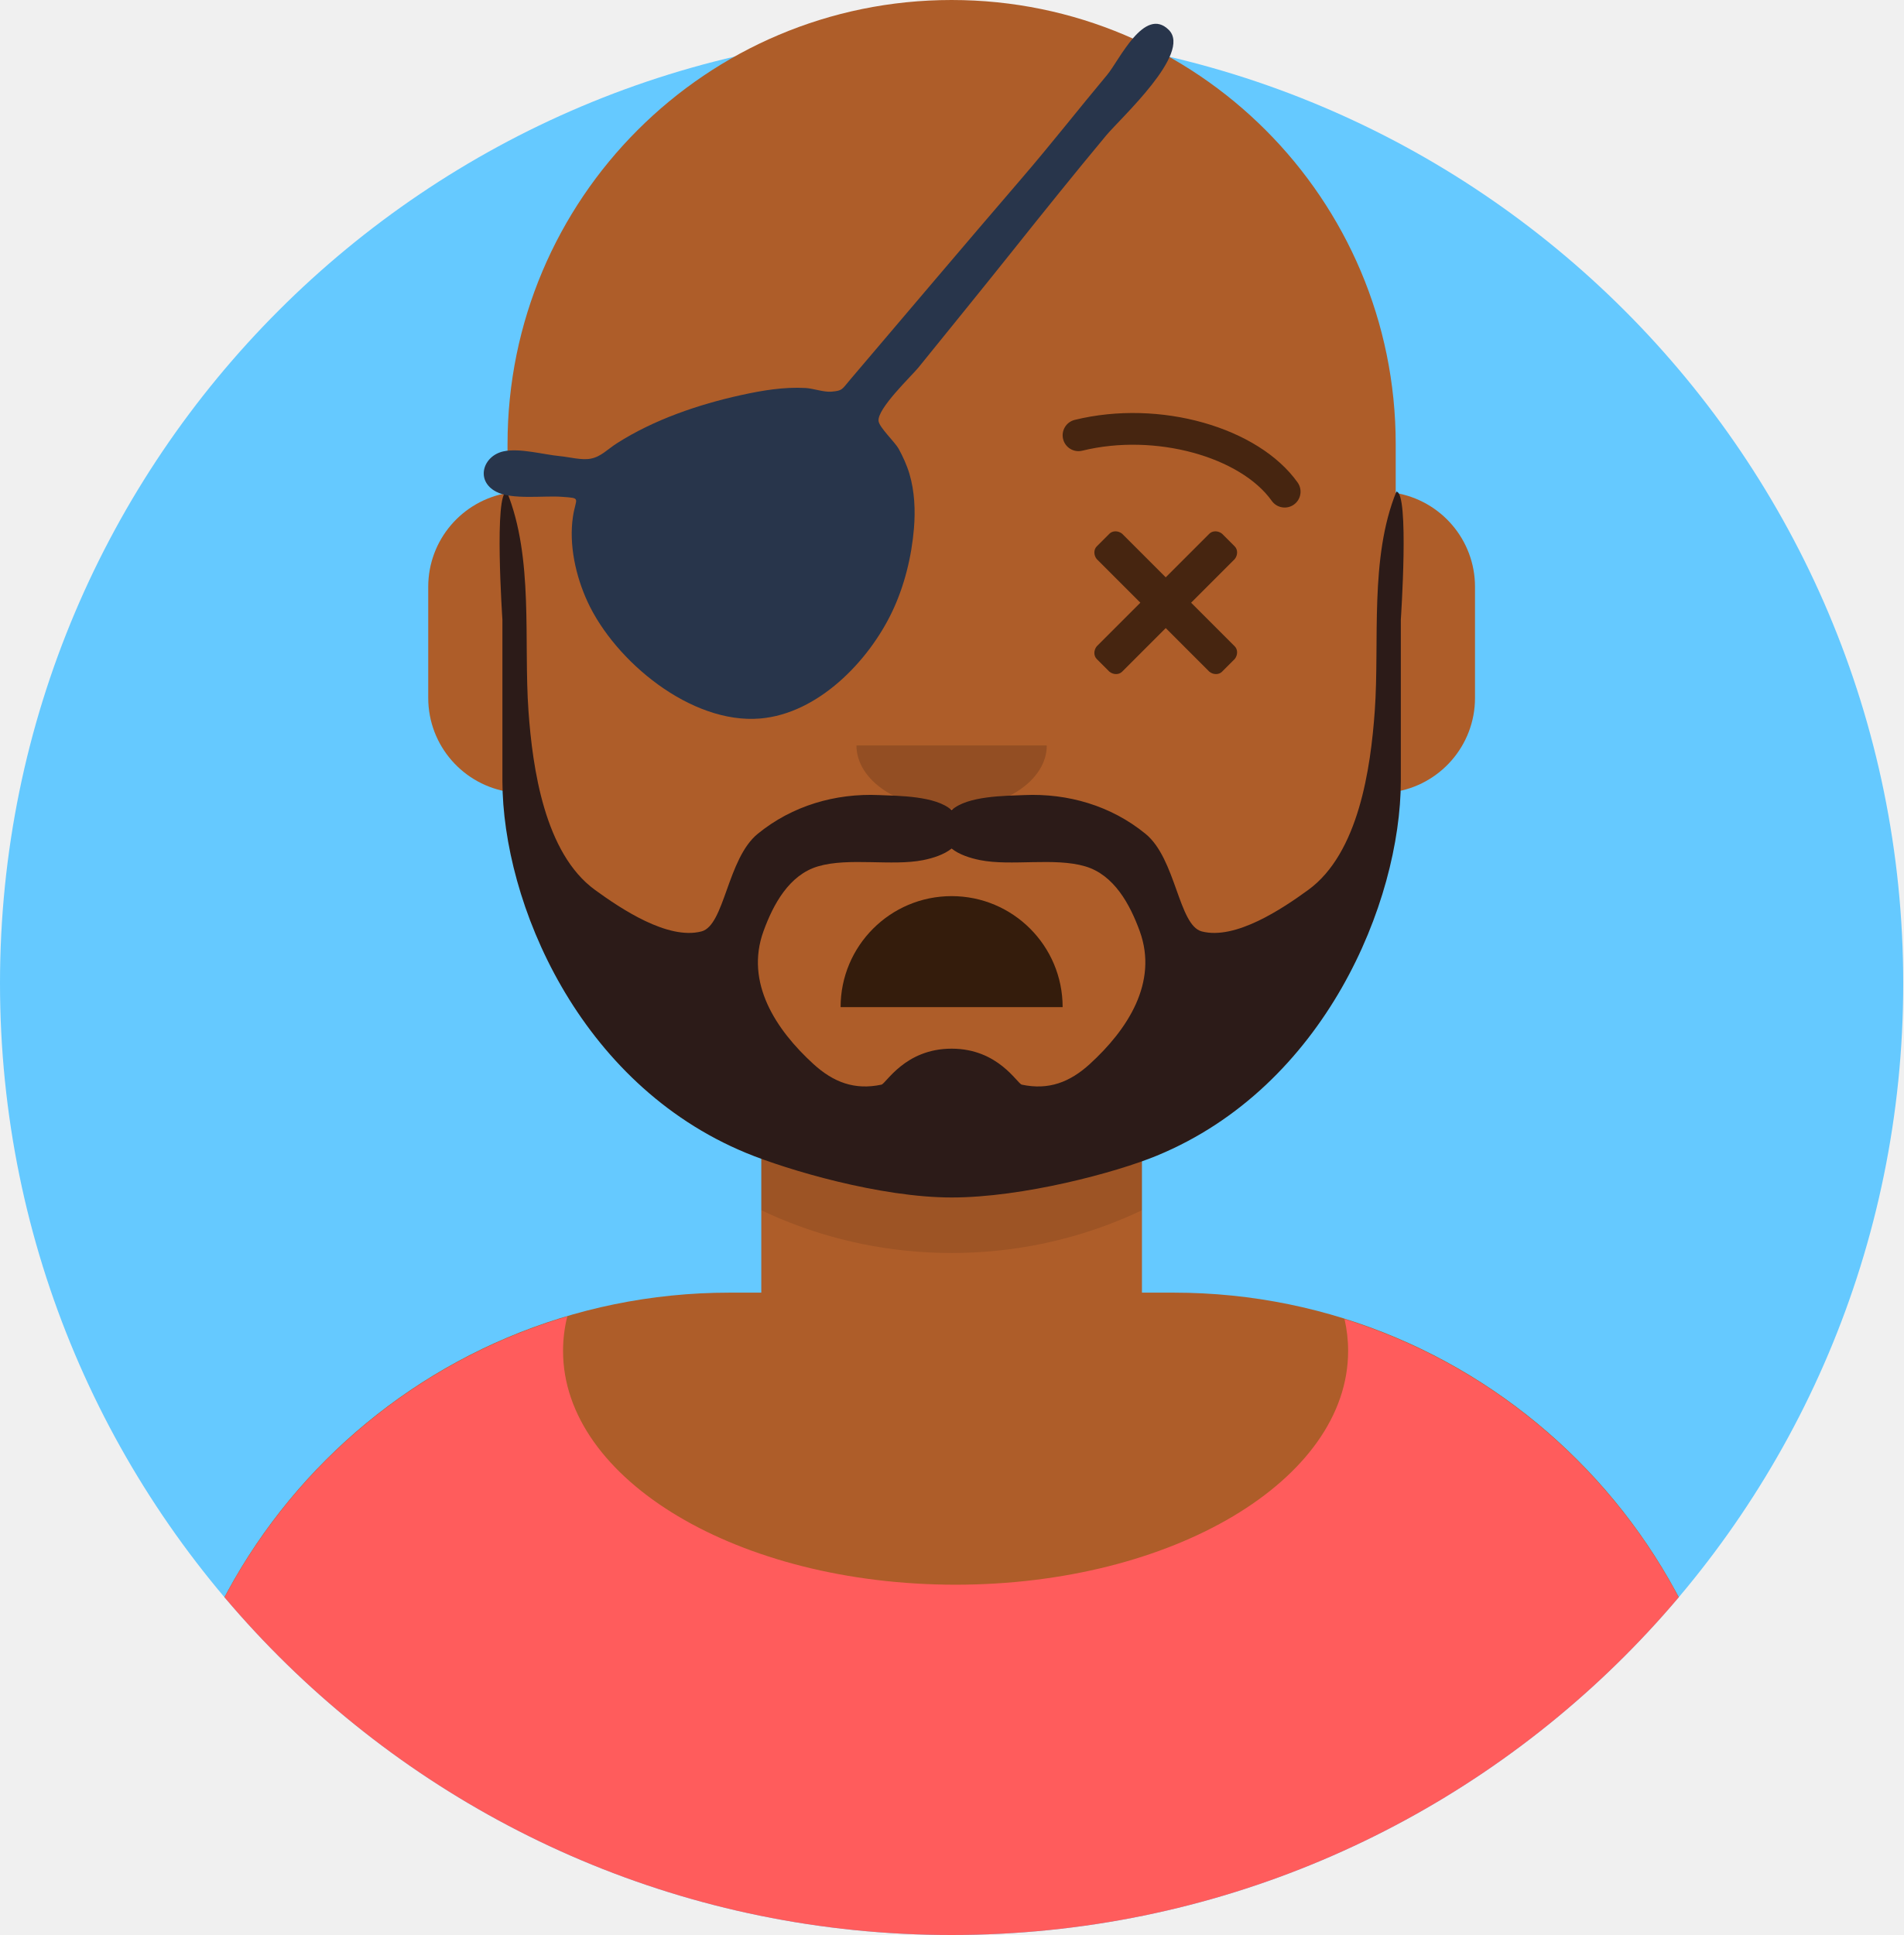
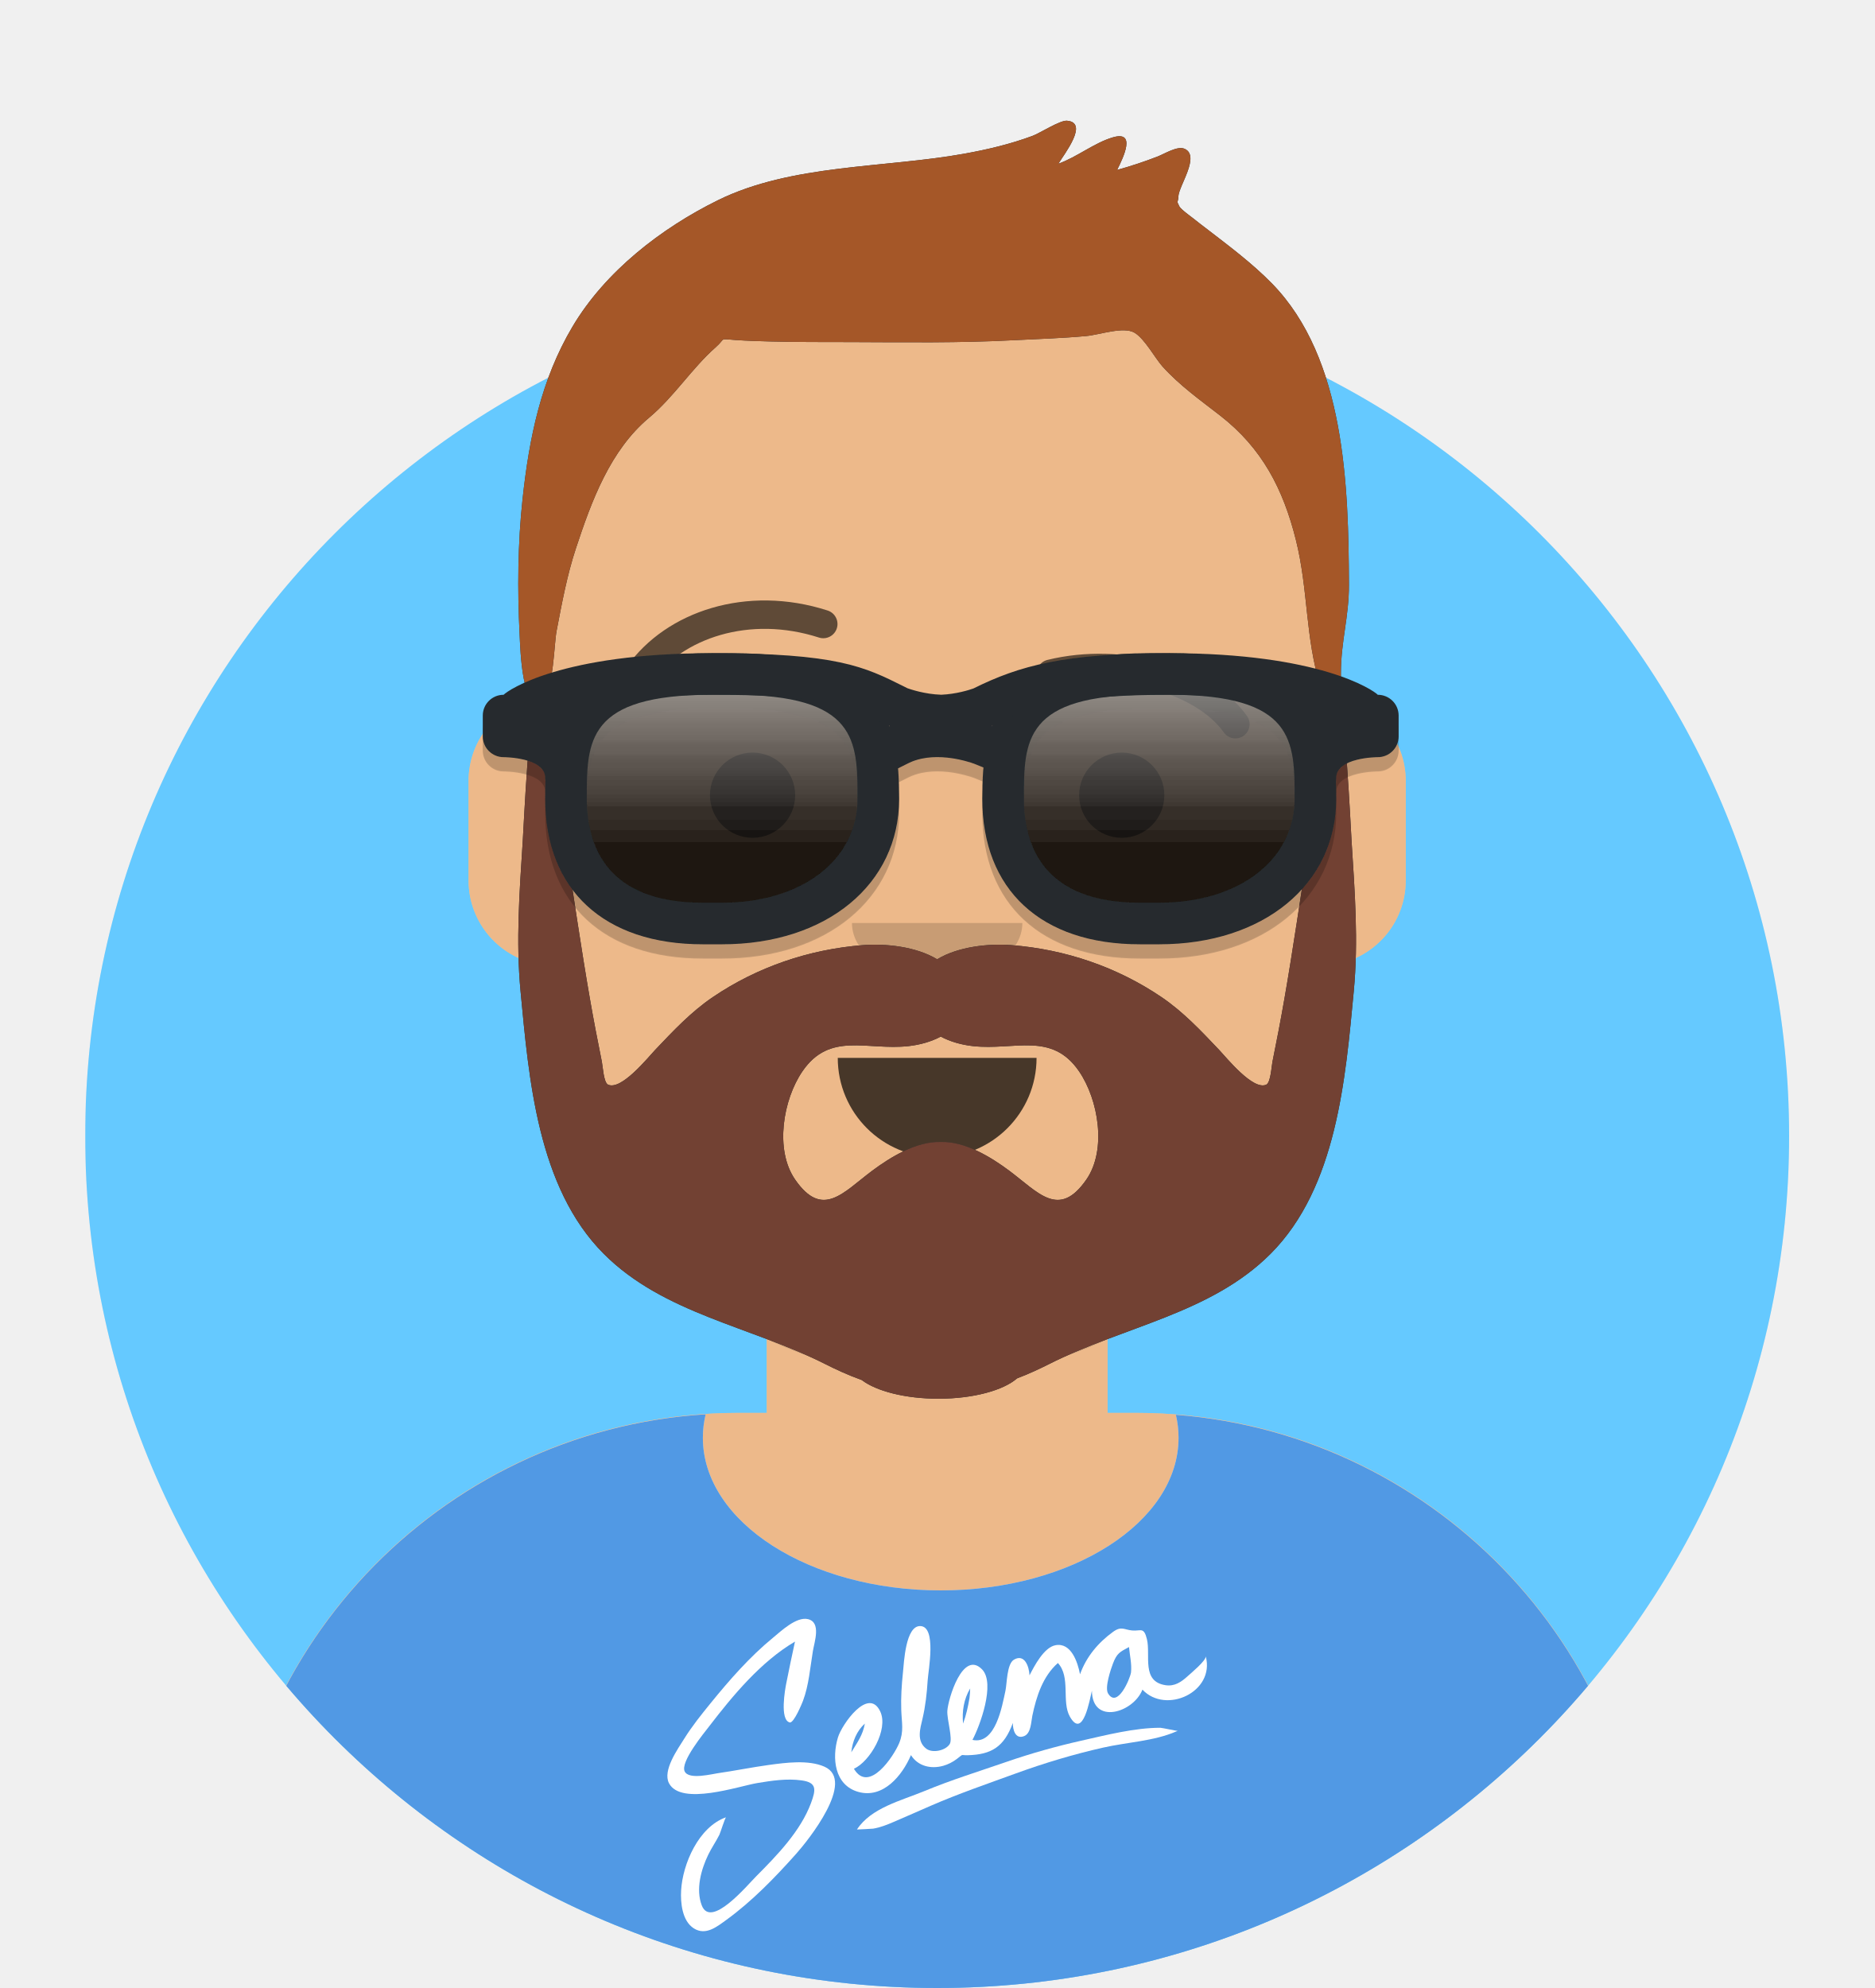
- <svg xmlns="http://www.w3.org/2000/svg" width="240" height="244" viewBox="0 0 240 244" fill="none">
-   <mask id="mask0" style="mask-type:alpha" maskUnits="userSpaceOnUse" x="0" y="0" width="240" height="244">
-     <rect width="240" height="244" fill="#C4C4C4" />
-   </mask>
-   <g mask="url(#mask0)">
-     <mask id="mask1" style="mask-type:alpha" maskUnits="userSpaceOnUse" x="0" y="4" width="240" height="240">
-       <path d="M120 244C186.274 244 240 190.274 240 124C240 57.726 186.274 4 120 4C53.726 4 0 57.726 0 124C0 190.274 53.726 244 120 244Z" fill="white" />
-     </mask>
-     <g mask="url(#mask1)">
-       <path d="M120 244C186.274 244 240 190.274 240 124C240 57.726 186.274 4 120 4C53.726 4 0 57.726 0 124C0 190.274 53.726 244 120 244Z" fill="#E6E6E6" />
-       <path d="M240 4H0V244H240V4Z" fill="#65C9FF" />
-     </g>
-     <mask id="mask2" style="mask-type:alpha" maskUnits="userSpaceOnUse" x="-12" y="-36" width="264" height="280">
-       <path d="M0 124C0 190.274 53.726 244 120 244C186.274 244 240 190.274 240 124H252V-36H-12V124H0Z" fill="white" />
-     </mask>
-     <g mask="url(#mask2)">
-       <mask id="mask3" style="mask-type:alpha" maskUnits="userSpaceOnUse" x="20" y="0" width="200" height="244">
-         <path d="M144 144.611V163H148C187.765 163 220 195.235 220 235V244H20V235C20 195.235 52.236 163 92 163H96V144.611C78.763 136.422 66.372 119.687 64.305 99.881C58.48 99.058 54 94.052 54 88V74C54 68.054 58.325 63.118 64 62.166V56C64 25.072 89.072 0 120 0C150.928 0 176 25.072 176 56V62.166C181.675 63.118 186 68.054 186 74V88C186 94.052 181.52 99.058 175.695 99.881C173.628 119.687 161.237 136.422 144 144.611Z" fill="white" />
-       </mask>
-       <g mask="url(#mask3)">
-         <path d="M144 144.611V163H148C187.765 163 220 195.235 220 235V244H20V235C20 195.235 52.236 163 92 163H96V144.611C78.763 136.422 66.372 119.687 64.305 99.881C58.48 99.058 54 94.052 54 88V74C54 68.054 58.325 63.118 64 62.166V56C64 25.072 89.072 0 120 0C150.928 0 176 25.072 176 56V62.166C181.675 63.118 186 68.054 186 74V88C186 94.052 181.52 99.058 175.695 99.881C173.628 119.687 161.237 136.422 144 144.611Z" fill="#D0C6AC" />
-         <path d="M284 0H20V280H284V0Z" fill="#AE5D29" />
-         <path fill-rule="evenodd" clip-rule="evenodd" d="M176 79V102C176 132.928 150.928 158 120 158C89.072 158 64 132.928 64 102V79V94C64 124.928 89.072 150 120 150C150.928 150 176 124.928 176 94V79Z" fill="black" fill-opacity="0.1" />
-       </g>
-       <mask id="mask4" style="mask-type:alpha" maskUnits="userSpaceOnUse" x="20" y="166" width="200" height="78">
-         <path fill-rule="evenodd" clip-rule="evenodd" d="M169.544 166.33C198.784 175.488 220 202.792 220 235.052V244H20V235.052C20 202.397 41.739 174.82 71.534 166.002C71.182 167.42 71 168.871 71 170.348C71 186.629 93.162 199.828 120.5 199.828C147.838 199.828 170 186.629 170 170.348C170 168.985 169.845 167.644 169.544 166.33Z" fill="white" />
-       </mask>
-       <g mask="url(#mask4)">
-         <path fill-rule="evenodd" clip-rule="evenodd" d="M169.544 166.33C198.784 175.488 220 202.792 220 235.052V244H20V235.052C20 202.397 41.739 174.82 71.534 166.002C71.182 167.42 71 168.871 71 170.348C71 186.629 93.162 199.828 120.5 199.828C147.838 199.828 170 186.629 170 170.348C170 168.985 169.845 167.644 169.544 166.33Z" fill="#E6E6E6" />
-         <path d="M252 134H-12V244H252V134Z" fill="#FF5C5C" />
-       </g>
-       <path fill-rule="evenodd" clip-rule="evenodd" d="M106 127C106 119.268 112.268 113 120 113C127.732 113 134 119.268 134 127" fill="black" fill-opacity="0.7" />
-       <path fill-rule="evenodd" clip-rule="evenodd" d="M108 94C108 98.418 113.373 102 120 102C126.627 102 132 98.418 132 94" fill="black" fill-opacity="0.16" />
-       <path d="M93 79.2L98.5 84.7C99 85.1 99.7 85.1 100.1 84.7L101.7 83.1C102.1 82.6 102.1 81.9 101.7 81.5L96.2 76L101.7 70.5C102.1 70 102.1 69.3 101.7 68.9L100.1 67.3C99.6 66.9 98.9 66.9 98.5 67.3L93 72.8L87.5 67.3C87 66.9 86.3 66.9 85.9 67.3L84.3 68.9C83.9 69.3 83.9 70 84.3 70.5L89.8 76L84.3 81.5C83.9 82 83.9 82.7 84.3 83.1L85.9 84.7C86.4 85.1 87.1 85.1 87.5 84.7L93 79.2Z" fill="black" fill-opacity="0.6" />
-       <path d="M147 79.2L152.5 84.7C153 85.1 153.7 85.1 154.1 84.7L155.7 83.1C156.1 82.6 156.1 81.9 155.7 81.5L150.2 76L155.7 70.5C156.1 70 156.1 69.3 155.7 68.9L154.1 67.3C153.6 66.9 152.9 66.9 152.5 67.3L147 72.8L141.5 67.3C141 66.9 140.3 66.9 139.9 67.3L138.3 68.9C137.9 69.3 137.9 70 138.3 70.5L143.8 76L138.3 81.5C137.9 82 137.9 82.7 138.3 83.1L139.9 84.7C140.4 85.1 141.1 85.1 141.5 84.7L147 79.2Z" fill="black" fill-opacity="0.6" />
-       <path d="M79.63 63.159C83.545 57.65 94.278 54.561 103.523 56.831C104.596 57.095 105.679 56.439 105.942 55.366C106.206 54.293 105.55 53.21 104.477 52.947C93.74 50.31 81.312 53.887 76.37 60.841C75.73 61.742 75.941 62.99 76.841 63.63C77.742 64.27 78.99 64.059 79.63 63.159Z" fill="black" fill-opacity="0.6" />
-       <path d="M160.37 63.159C156.455 57.65 145.722 54.561 136.477 56.831C135.405 57.095 134.321 56.439 134.058 55.366C133.795 54.293 134.451 53.21 135.523 52.947C146.26 50.31 158.688 53.887 163.631 60.841C164.27 61.742 164.059 62.99 163.159 63.63C162.258 64.27 161.01 64.059 160.37 63.159Z" fill="black" fill-opacity="0.6" />
-       <mask id="mask5" style="mask-type:alpha" maskUnits="userSpaceOnUse" x="-12" y="-36" width="264" height="280">
-         <path d="M252 -36H-12V244H252V-36Z" fill="white" />
-       </mask>
-       <g mask="url(#mask5)">
-         <mask id="mask6" style="mask-type:alpha" maskUnits="userSpaceOnUse" x="63" y="62" width="114" height="89">
-           <path fill-rule="evenodd" clip-rule="evenodd" d="M137.428 134.169C134.915 136.463 132.237 137.494 128.853 136.773C128.271 136.649 125.896 132.235 120 132.235C114.103 132.235 111.729 136.649 111.147 136.773C107.762 137.494 105.085 136.463 102.571 134.169C97.846 129.856 93.917 123.908 96.278 117.419C97.508 114.037 99.51 110.324 103.151 109.246C107.038 108.096 112.497 109.244 116.415 108.458C117.684 108.204 119.071 107.751 120 107C120.929 107.751 122.316 108.204 123.585 108.458C127.503 109.244 132.961 108.096 136.849 109.246C140.49 110.324 142.491 114.037 143.722 117.419C146.083 123.908 142.154 129.856 137.428 134.169ZM176.081 62C172.671 70.4 173.988 80.858 173.357 89.676C172.844 96.843 171.337 107.586 164.973 112.215C161.718 114.582 155.794 118.56 151.542 117.45C148.615 116.686 148.302 108.29 144.455 105.147C140.092 101.582 134.643 100.016 129.149 100.258C126.779 100.362 121.984 100.337 120 102.16C118.016 100.337 113.222 100.362 110.851 100.258C105.357 100.016 99.908 101.582 95.545 105.147C91.698 108.29 91.386 116.686 88.458 117.45C84.206 118.56 78.282 114.582 75.027 112.215C68.662 107.586 67.156 96.843 66.643 89.676C66.012 80.858 67.329 70.4 63.919 62C62.26 62 63.354 78.129 63.354 78.129V98.485C63.386 113.773 72.935 136.655 94.108 145.393C99.286 147.53 111.015 151 120 151C128.985 151 140.714 147.86 145.892 145.723C167.065 136.986 176.614 113.773 176.646 98.485V78.129C176.646 78.129 177.74 62 176.081 62Z" fill="white" />
+ <svg xmlns="http://www.w3.org/2000/svg" xmlns:xlink="http://www.w3.org/1999/xlink" width="264px" height="280px" viewBox="0 0 264 280" version="1.1">
+   <defs>
+     <circle id="react-path-1" cx="120" cy="120" r="120" />
+     <path d="M12,160 C12,226.274 65.726,280 132,280 C198.274,280 252,226.274 252,160 L264,160 L264,-1.42108547e-14 L-3.19744231e-14,-1.42108547e-14 L-3.19744231e-14,160 L12,160 Z" id="react-path-2" />
+     <path d="M124,144.611 L124,163 L128,163 L128,163 C167.765,163 200,195.235 200,235 L200,244 L0,244 L0,235 C-4.86974701e-15,195.235 32.235,163 72,163 L72,163 L76,163 L76,144.611 C58.763,136.422 46.372,119.687 44.305,99.881 C38.48,99.058 34,94.052 34,88 L34,74 C34,68.054 38.325,63.118 44,62.166 L44,56 L44,56 C44,25.072 69.072,5.68137151e-15 100,0 L100,0 L100,0 C130.928,-5.68137151e-15 156,25.072 156,56 L156,62.166 C161.675,63.118 166,68.054 166,74 L166,88 C166,94.052 161.52,99.058 155.695,99.881 C153.628,119.687 141.237,136.422 124,144.611 Z" id="react-path-3" />
+   </defs>
+   <g id="Avataaar" stroke="none" stroke-width="1" fill="none" fill-rule="evenodd">
+     <g transform="translate(-825, -1100)" id="Avataaar/Circle">
+       <g transform="translate(825, 1100)">
+         <g id="Circle" stroke-width="1" fill-rule="evenodd" transform="translate(12, 40)">
+           <mask id="react-mask-4" fill="white">
+             <use xlink:href="#react-path-1" />
+           </mask>
+           <use id="Circle-Background" fill="#E6E6E6" xlink:href="#react-path-1" />
+           <g id="Color/Palette/Blue-01" mask="url(#react-mask-4)" fill="#65C9FF">
+             <rect id="🖍Color" x="0" y="0" width="240" height="240" />
+           </g>
+         </g>
+         <mask id="react-mask-5" fill="white">
+           <use xlink:href="#react-path-2" />
        </mask>
-         <g mask="url(#mask6)">
-           <path fill-rule="evenodd" clip-rule="evenodd" d="M137.428 134.169C134.915 136.463 132.237 137.494 128.853 136.773C128.271 136.649 125.896 132.235 120 132.235C114.103 132.235 111.729 136.649 111.147 136.773C107.762 137.494 105.085 136.463 102.571 134.169C97.846 129.856 93.917 123.908 96.278 117.419C97.508 114.037 99.51 110.324 103.151 109.246C107.038 108.096 112.497 109.244 116.415 108.458C117.684 108.204 119.071 107.751 120 107C120.929 107.751 122.316 108.204 123.585 108.458C127.503 109.244 132.961 108.096 136.849 109.246C140.49 110.324 142.491 114.037 143.722 117.419C146.083 123.908 142.154 129.856 137.428 134.169ZM176.081 62C172.671 70.4 173.988 80.858 173.357 89.676C172.844 96.843 171.337 107.586 164.973 112.215C161.718 114.582 155.794 118.56 151.542 117.45C148.615 116.686 148.302 108.29 144.455 105.147C140.092 101.582 134.643 100.016 129.149 100.258C126.779 100.362 121.984 100.337 120 102.16C118.016 100.337 113.222 100.362 110.851 100.258C105.357 100.016 99.908 101.582 95.545 105.147C91.698 108.29 91.386 116.686 88.458 117.45C84.206 118.56 78.282 114.582 75.027 112.215C68.662 107.586 67.156 96.843 66.643 89.676C66.012 80.858 67.329 70.4 63.919 62C62.26 62 63.354 78.129 63.354 78.129V98.485C63.386 113.773 72.935 136.655 94.108 145.393C99.286 147.53 111.015 151 120 151C128.985 151 140.714 147.86 145.892 145.723C167.065 136.986 176.614 113.773 176.646 98.485V78.129C176.646 78.129 177.74 62 176.081 62Z" fill="#331B0C" />
-           <path d="M268 36H4V280H268V36Z" fill="#2C1B18" />
+         <g id="Mask" />
+         <g id="Avataaar" stroke-width="1" fill-rule="evenodd" mask="url(#react-mask-5)">
+           <g id="Body" transform="translate(32, 36)">
+             <mask id="react-mask-6" fill="white">
+               <use xlink:href="#react-path-3" />
+             </mask>
+             <use fill="#D0C6AC" xlink:href="#react-path-3" />
+             <g id="Skin/👶🏽-03-Brown" mask="url(#react-mask-6)" fill="#EDB98A">
+               <g transform="translate(0, 0)" id="Color">
+                 <rect x="0" y="0" width="264" height="280" />
+               </g>
+             </g>
+             <path d="M156,79 L156,102 C156,132.928 130.928,158 100,158 C69.072,158 44,132.928 44,102 L44,79 L44,94 C44,124.928 69.072,150 100,150 C130.928,150 156,124.928 156,94 L156,79 Z" id="Neck-Shadow" fill-opacity="0.1" fill="#000000" mask="url(#react-mask-6)" />
+           </g>
+           <g id="Clothing/Graphic-Shirt" transform="translate(0, 170)">
+             <defs>
+               <path d="M165.624,29.268 C202.76,32.137 232,63.18 232,101.052 L232,110 L32,110 L32,101.052 C32,62.835 61.775,31.572 99.393,29.197 C99.134,30.274 99,31.377 99,32.5 C99,44.374 113.998,54 132.5,54 C151.002,54 166,44.374 166,32.5 C166,31.402 165.872,30.322 165.624,29.268 Z" id="react-path-919" />
+             </defs>
+             <mask id="react-mask-920" fill="white">
+               <use xlink:href="#react-path-919" />
+             </mask>
+             <use id="Clothes" fill="#E6E6E6" fill-rule="evenodd" xlink:href="#react-path-919" />
+             <g id="Color/Palette/Gray-01" mask="url(#react-mask-920)" fill-rule="evenodd" fill="#5199E4">
+               <rect id="🖍Color" x="0" y="0" width="264" height="110" />
+             </g>
+             <g id="Clothing/Graphic/Selena" mask="url(#react-mask-920)" stroke-width="1" fill-rule="evenodd">
+               <g transform="translate(77, 58)" id="Selena">
+                 <g transform="translate(17, 0)">
+                   <path d="M65.303,7.568 C65.147,8.499 63.381,12.657 62.074,10.518 C61.565,9.686 62.476,7.057 62.759,6.309 C63.317,4.837 63.733,4.671 65.022,3.978 C65.131,5.167 65.433,6.377 65.303,7.568 M62.319,10.887 C62.349,10.899 62.477,11.019 62.319,10.887 M62.311,10.88 C62.305,10.876 62.311,10.88 62.311,10.88 M55.03,6.205 C55.04,6.213 55.083,6.247 55.03,6.205 M42.555,11.161 C42.348,12.38 42.08,13.6 41.651,14.761 C41.482,13.029 41.754,11.305 42.651,9.81 C42.641,10.262 42.609,10.712 42.555,11.161 M42.545,8.659 C42.541,8.643 42.386,8.419 42.545,8.659 M25.908,18.803 C26.061,17.27 26.676,15.786 27.814,14.759 C27.537,16.384 26.742,17.429 25.908,18.803 M75.837,5.297 C75.837,5.934 73.779,7.632 73.264,8.1 C72.385,8.899 71.449,9.54 70.187,9.354 C66.725,8.844 68.097,5.148 67.546,2.873 C67.112,1.085 66.667,1.759 65.464,1.646 C64.346,1.542 63.946,0.99 62.782,1.833 C60.686,3.352 59.016,5.329 58.123,7.814 C57.799,6.118 56.878,3.31 54.671,3.72 C53.039,4.023 51.687,6.646 51.008,7.963 C50.956,6.765 50.34,4.887 48.833,5.745 C47.797,6.334 47.842,9.126 47.615,10.155 C47.15,12.266 46.236,17.772 42.971,17.056 C44,15.138 46.251,9.086 44.321,7.119 C41.609,4.357 39.546,11.275 39.435,12.958 C39.356,14.164 40.241,16.903 39.764,17.651 C39.179,18.569 37.336,18.964 36.461,18.292 C35.056,17.214 35.61,15.462 35.931,14.093 C36.353,12.299 36.551,10.496 36.665,8.656 C36.75,7.276 37.951,1.108 35.637,1.024 C33.542,0.949 33.328,6.162 33.179,7.587 C32.994,9.338 32.883,11.112 32.944,12.875 C33.006,14.657 33.338,15.845 32.647,17.518 C31.907,19.311 28.383,24.689 26.274,21.118 C28.514,20.135 31.185,15.6 29.983,13.051 C28.317,9.517 24.568,14.902 24.025,16.707 C23.147,19.622 23.533,23.429 26.888,24.378 C30.381,25.367 33.078,22.092 34.309,19.198 C35.311,20.786 37.154,21.184 38.858,20.703 C39.535,20.512 40.186,20.182 40.75,19.756 C41.82,18.946 41.193,19.247 42.329,19.214 C45.626,19.12 47.425,18.061 48.661,14.669 C48.646,15.603 49.004,17.029 50.259,16.518 C51.233,16.121 51.227,14.508 51.407,13.648 C51.977,10.935 52.873,8.107 55.006,6.226 C56.847,8.228 55.486,11.653 56.697,13.786 C58.564,17.074 59.504,11.254 59.796,10.132 C59.853,15.014 65.657,13.216 66.914,9.975 C70.213,13.49 77.148,10.324 75.837,5.297" id="Bom-Bom" fill="#FFFFFF" />
+                   <path d="M69.434,15.349 C65.804,15.349 61.829,16.375 58.307,17.166 C54.76,17.964 51.231,18.952 47.805,20.137 C43.934,21.475 39.993,22.69 36.215,24.258 C32.939,25.618 28.707,26.611 26.703,29.674 C26.699,29.682 28.805,29.586 28.975,29.557 C30.024,29.383 30.927,29.014 31.892,28.601 C33.639,27.855 35.374,27.082 37.116,26.325 C41.02,24.627 45.095,23.23 49.104,21.771 C53.1,20.318 57.199,19.086 61.359,18.146 C64.75,17.379 68.541,17.232 71.662,15.873 C71.544,15.917 71.621,15.887 71.892,15.782 C71.813,15.82 69.671,15.349 69.434,15.349" id="Bidi" fill="#FFFFFF" />
+                   <path d="M22.117,20.825 C19.848,19.827 16.64,20.267 14.282,20.586 C12.139,20.876 8.786,21.521 7.449,21.694 C6.343,21.835 3.043,22.735 2.439,21.497 C1.79,20.166 5.159,16.094 5.895,15.134 C9.21,10.814 13.195,6.014 17.975,3.211 C17.535,5.162 17.15,7.129 16.748,9.087 C16.582,9.895 15.799,14.251 17.234,14.595 C17.823,14.735 19.006,11.812 19.104,11.551 C19.927,9.362 20.116,6.841 20.495,4.549 C20.712,3.238 21.695,0.499 19.801,0.047 C18.172,-0.342 15.965,1.774 14.878,2.666 C11.596,5.358 8.751,8.613 6.091,11.886 C4.78,13.499 3.476,15.12 2.377,16.883 C1.473,18.333 -0.713,21.374 0.232,23.165 C1.93,26.386 10.072,23.563 12.664,23.133 C14.709,22.794 16.816,22.473 18.891,22.757 C21.053,23.052 20.948,24.027 20.23,25.953 C18.752,29.913 15.454,33.314 12.506,36.273 C11.207,37.576 6.125,43.692 4.845,40.364 C3.976,38.103 4.745,35.329 5.746,33.25 C6.214,32.277 6.835,31.389 7.323,30.426 C7.456,30.163 8.125,28.001 8.27,27.953 C4.4,29.304 2.153,34.538 1.938,38.24 C1.836,39.981 2.074,42.564 3.737,43.608 C5.402,44.653 6.964,43.381 8.287,42.423 C11.929,39.784 15.178,36.425 18.152,33.088 C19.778,31.264 26.605,22.801 22.117,20.825" id="Bidi" fill="#FFFFFF" />
+                 </g>
+               </g>
+             </g>
+           </g>
+           <g id="Face" transform="translate(76, 82)" fill="#000000">
+             <g id="Mouth/Default" transform="translate(2, 52)" fill-opacity="0.7">
+               <path d="M40,15 C40,22.732 46.268,29 54,29 L54,29 C61.732,29 68,22.732 68,15" id="Mouth" />
+             </g>
+             <g id="Nose/Default" transform="translate(28, 40)" fill-opacity="0.16">
+               <path d="M16,8 C16,12.418 21.373,16 28,16 L28,16 C34.627,16 40,12.418 40,8" id="Nose" />
+             </g>
+             <g id="Eyes/Default-😀" transform="translate(0, 8)" fill-opacity="0.6">
+               <circle id="Eye" cx="30" cy="22" r="6" />
+               <circle id="Eye" cx="82" cy="22" r="6" />
+             </g>
+             <g id="Eyebrow/Outline/Up-Down" fill-opacity="0.6" fill-rule="nonzero">
+               <path d="M15.591,14.162 C20.087,7.836 29.603,4.654 39.347,7.796 C40.399,8.135 41.526,7.557 41.865,6.506 C42.204,5.455 41.626,4.328 40.575,3.989 C29.167,0.31 17.836,4.099 12.331,11.845 C11.691,12.745 11.902,13.994 12.803,14.634 C13.703,15.274 14.952,15.062 15.591,14.162 Z" id="Eyebrow" />
+               <path d="M73.638,21.158 C77.553,15.649 88.285,12.56 97.53,14.83 C98.603,15.094 99.686,14.438 99.95,13.365 C100.213,12.292 99.557,11.209 98.484,10.946 C87.748,8.309 75.319,11.886 70.377,18.841 C69.737,19.741 69.948,20.99 70.849,21.629 C71.749,22.269 72.998,22.058 73.638,21.158 Z" id="Eyebrow" transform="translate(85.00755, 16.03842) scale(-1, 1) translate(-85.00755, -16.03842) " />
+             </g>
+           </g>
+           <g id="Top" stroke-width="1" fill-rule="evenodd">
+             <defs>
+               <rect id="react-path-1021" x="0" y="0" width="264" height="280" />
+               <path d="M180.15,39.92 C177.39,37.1 174.186,34.707 171.069,32.307 C170.382,31.777 169.683,31.261 169.011,30.712 C168.858,30.587 167.292,29.466 167.105,29.053 C166.654,28.06 166.915,28.833 166.977,27.649 C167.056,26.151 170.111,21.919 167.831,20.949 C166.828,20.522 165.04,21.658 164.078,22.033 C162.196,22.767 160.292,23.393 158.347,23.933 C159.279,22.076 161.055,18.359 157.716,19.354 C155.114,20.129 152.69,22.122 150.076,23.059 C150.941,21.642 154.4,17.248 151.274,17.002 C150.302,16.926 147.471,18.75 146.424,19.14 C143.287,20.305 140.083,21.059 136.79,21.653 C125.592,23.671 112.497,23.095 102.137,28.193 C94.149,32.124 86.263,38.222 81.648,45.988 C77.201,53.473 75.538,61.664 74.607,70.241 C73.924,76.536 73.868,83.043 74.188,89.36 C74.292,91.43 74.525,100.971 77.532,98.081 C79.03,96.642 79.019,90.828 79.396,88.86 C80.147,84.945 80.87,81.013 82.122,77.223 C84.328,70.544 86.931,63.43 92.427,58.83 C95.954,55.878 98.431,51.889 101.806,48.911 C103.322,47.574 102.165,47.713 104.603,47.889 C106.241,48.006 107.885,48.051 109.526,48.094 C113.322,48.193 117.124,48.168 120.921,48.181 C128.568,48.209 136.179,48.317 143.819,47.916 C147.214,47.739 150.618,47.642 154.004,47.328 C155.895,47.153 159.251,45.941 160.808,46.867 C162.233,47.714 163.713,50.482 164.736,51.615 C167.154,54.294 170.036,56.339 172.862,58.535 C178.757,63.115 181.732,68.867 183.523,76.023 C185.306,83.153 184.806,89.768 187.013,96.785 C187.402,98.018 188.429,100.145 189.695,98.239 C189.93,97.885 189.87,95.939 189.87,94.819 C189.87,90.3 191.014,86.908 191,82.359 C190.944,68.527 190.496,50.491 180.15,39.92 Z" id="react-path-1020" />
+               <filter x="-0.8%" y="-2.0%" width="101.5%" height="108.0%" filterUnits="objectBoundingBox" id="react-filter-1017">
+                 <feOffset dx="0" dy="2" in="SourceAlpha" result="shadowOffsetOuter1" />
+                 <feColorMatrix values="0 0 0 0 0   0 0 0 0 0   0 0 0 0 0  0 0 0 0.16 0" type="matrix" in="shadowOffsetOuter1" result="shadowMatrixOuter1" />
+                 <feMerge>
+                   <feMergeNode in="shadowMatrixOuter1" />
+                   <feMergeNode in="SourceGraphic" />
+                 </feMerge>
+               </filter>
+             </defs>
+             <mask id="react-mask-1019" fill="white">
+               <use xlink:href="#react-path-1021" />
+             </mask>
+             <g id="Mask" />
+             <g id="Top/Short-Hair/Short-Flat" mask="url(#react-mask-1019)">
+               <g transform="translate(-1, 0)">
+                 <g id="Facial-Hair/Beard-Medium" transform="translate(49, 72)">
+                   <defs>
+                     <path d="M105.018,94.13 C101.15,99.721 98.258,95.947 94.137,92.876 C91.657,91.027 87.961,88.728 84.504,88.841 C81.048,88.728 77.352,91.027 74.871,92.876 C70.751,95.947 67.858,99.721 63.991,94.13 C61.088,89.932 62.303,82.874 65.015,78.903 C68.874,73.251 74.109,75.985 79.962,75.34 C81.554,75.165 83.153,74.723 84.504,74 C85.856,74.723 87.455,75.165 89.046,75.34 C94.9,75.985 100.135,73.251 103.994,78.903 C106.706,82.874 107.92,89.932 105.018,94.13 M140.391,26 C136.967,40.075 135.393,54.434 132.91,68.671 C132.393,71.639 131.826,74.596 131.225,77.55 C131.098,78.17 130.974,80.473 130.363,80.764 C128.512,81.648 124.739,76.947 123.73,75.885 C121.197,73.219 118.685,70.529 115.599,68.437 C109.365,64.21 102.065,61.711 94.47,61.118 C91.292,60.869 86.995,61.303 84,63.11 C81.005,61.303 76.708,60.869 73.53,61.118 C65.934,61.711 58.635,64.21 52.4,68.437 C49.315,70.529 46.803,73.219 44.269,75.885 C43.261,76.947 39.488,81.648 37.637,80.764 C37.026,80.473 36.902,78.17 36.775,77.55 C36.174,74.596 35.607,71.639 35.09,68.671 C32.607,54.434 31.034,40.075 27.609,26 C26.613,26 25.739,44.748 25.627,46.495 C25.175,53.589 24.646,60.525 25.322,67.626 C26.486,79.875 27.699,95.234 37.033,104.588 C45.466,113.039 57.71,114.806 68.271,120.141 C69.631,120.828 71.435,121.676 73.38,122.371 C75.429,123.934 79.493,125 84.174,125 C89.085,125 93.316,123.827 95.254,122.138 C96.955,121.493 98.518,120.753 99.729,120.141 C110.289,114.805 122.534,113.039 130.967,104.588 C140.301,95.234 141.514,79.875 142.679,67.626 C143.353,60.525 142.825,53.589 142.373,46.495 C142.261,44.748 141.387,26 140.391,26 Z" id="react-path-1023" />
+                   </defs>
+                   <mask id="react-mask-1022" fill="white">
+                     <use xlink:href="#react-path-1023" />
+                   </mask>
+                   <use id="Beardness" fill="#252E32" fill-rule="evenodd" xlink:href="#react-path-1023" />
+                   <g id="Color/Hair/Brown" mask="url(#react-mask-1022)" fill="#724133">
+                     <g transform="translate(-32, 0)" id="Color">
+                       <rect x="0" y="0" width="264" height="244" />
+                     </g>
+                   </g>
+                 </g>
+                 <mask id="react-mask-1018" fill="white">
+                   <use xlink:href="#react-path-1020" />
+                 </mask>
+                 <use id="Short-Hair" stroke="none" fill="#1F3140" fill-rule="evenodd" xlink:href="#react-path-1020" />
+                 <g id="Skin/👶🏽-03-Brown" mask="url(#react-mask-1018)" fill="#A55728">
+                   <g transform="translate(0, 0) " id="Color">
+                     <rect x="0" y="0" width="264" height="280" />
+                   </g>
+                 </g>
+                 <g id="Top/_Resources/Wayfarers" fill="none" transform="translate(62, 85)" stroke-width="1">
+                   <defs>
+                     <filter x="-0.8%" y="-2.4%" width="101.6%" height="109.8%" filterUnits="objectBoundingBox" id="react-filter-1026">
+                       <feOffset dx="0" dy="2" in="SourceAlpha" result="shadowOffsetOuter1" />
+                       <feColorMatrix values="0 0 0 0 0   0 0 0 0 0   0 0 0 0 0  0 0 0 0.2 0" type="matrix" in="shadowOffsetOuter1" result="shadowMatrixOuter1" />
+                       <feMerge>
+                         <feMergeNode in="shadowMatrixOuter1" />
+                         <feMergeNode in="SourceGraphic" />
+                       </feMerge>
+                     </filter>
+                     <linearGradient x1="50%" y1="0%" x2="50%" y2="100%" id="react-linear-gradient-1027">
+                       <stop stop-color="#FFFFFF" stop-opacity="0.5" offset="0%" />
+                       <stop stop-color="#000000" stop-opacity="0.5" offset="70.506%" />
+                     </linearGradient>
+                     <path d="M44.918,17.571 C44.918,27.274 36.668,35.143 22.92,35.143 L20.17,35.143 C6.423,35.143 0.923,27.271 0.923,17.571 L0.923,17.571 C0.923,7.866 2.207,0 21.455,0 L24.386,0 C43.634,0 44.918,7.866 44.918,17.571 L44.918,17.571 Z" id="react-path-1024" />
+                     <path d="M106.486,17.571 C106.486,27.274 98.239,35.143 84.489,35.143 L81.739,35.143 C67.991,35.143 62.491,27.271 62.491,17.571 L62.491,17.571 C62.491,7.866 63.775,0 83.023,0 L85.955,0 C105.199,0 106.486,7.866 106.486,17.571 L106.486,17.571 Z" id="react-path-1025" />
+                   </defs>
+                   <g id="Wayfarers" filter="url(#react-filter-1026)" transform="translate(7, 7)">
+                     <g id="Shades" transform="translate(10.79546, 2.928571)" fill-rule="nonzero">
+                       <g id="Shade">
+                         <use fill-opacity="0.7" fill="#000000" fill-rule="evenodd" xlink:href="#react-path-1024" />
+                         <use fill="url(#react-linear-gradient-1027)" fill-rule="evenodd" xlink:href="#react-path-1024" style="mix-blend-mode: screen;" />
+                       </g>
+                       <g id="Shade">
+                         <use fill-opacity="0.7" fill="#000000" fill-rule="evenodd" xlink:href="#react-path-1025" />
+                         <use fill="url(#react-linear-gradient-1027)" fill-rule="evenodd" xlink:href="#react-path-1025" style="mix-blend-mode: screen;" />
+                       </g>
+                     </g>
+                     <path d="M33.716,41 L30.966,41 C17.078,41 8.787,33.336 8.787,20.5 C8.787,10.127 10.599,0 32.25,0 L35.182,0 C56.833,0 58.645,10.127 58.645,20.5 C58.645,32.569 48.396,41 33.716,41 Z M32.25,5.854 C14.65,5.854 14.65,12.318 14.65,20.5 C14.65,27.18 17.48,35.143 30.966,35.143 L33.716,35.143 C44.942,35.143 52.782,29.122 52.782,20.5 C52.782,12.318 52.782,5.854 35.182,5.854 L32.25,5.854 Z" id="Left" fill="#252C2F" fill-rule="nonzero" />
+                     <path d="M95.284,41 L92.534,41 C78.646,41 70.355,33.336 70.355,20.5 C70.355,10.127 72.167,0 93.818,0 L96.75,0 C118.401,0 120.213,10.127 120.213,20.5 C120.213,32.569 109.964,41 95.284,41 Z M93.818,5.854 C76.218,5.854 76.218,12.318 76.218,20.5 C76.218,27.18 79.051,35.143 92.534,35.143 L95.284,35.143 C106.51,35.143 114.35,29.122 114.35,20.5 C114.35,12.318 114.35,5.854 96.75,5.854 L93.818,5.854 Z" id="Right" fill="#252C2F" fill-rule="nonzero" />
+                     <path d="M2.932,5.857 C3.618,5.172 11.123,0 32.25,0 C49.964,0 53.714,1.88 59.39,4.721 L59.805,4.931 C60.2,5.073 62.218,5.774 64.578,5.851 C66.729,5.757 68.568,5.161 69.106,4.97 C75.584,1.748 81.926,0 96.75,0 C117.877,0 125.382,5.172 126.068,5.857 C127.689,5.857 129,7.166 129,8.786 L129,11.714 C129,13.334 127.689,14.643 126.068,14.643 C126.068,14.643 120.205,14.643 120.205,17.571 C120.205,20.5 117.273,13.334 117.273,11.714 L117.273,8.862 C113.697,7.462 107.297,5.857 96.75,5.857 C85,5.857 79.148,6.988 74.128,9.104 L74.184,9.243 L71.688,10.25 L74.181,11.258 L71.981,16.687 L69.264,15.589 C69.021,15.49 68.497,15.314 67.771,15.131 C65.747,14.62 63.665,14.465 61.825,14.851 C61.15,14.993 60.523,15.206 59.948,15.493 L57.326,16.803 L54.703,11.565 L57.325,10.255 L57.331,10.252 L54.819,9.237 L54.899,9.039 C50.57,6.976 46.578,5.857 32.25,5.857 C21.704,5.857 15.303,7.461 11.727,8.861 L11.727,11.714 C11.727,13.334 8.795,20.5 8.795,17.571 C8.795,14.643 2.932,14.643 2.932,14.643 C1.313,14.643 0,13.334 0,11.714 L0,8.786 C0,7.166 1.313,5.857 2.932,5.857 Z" id="Stuff" fill="#252C2F" fill-rule="nonzero" />
+                   </g>
+                 </g>
+               </g>
+             </g>
+           </g>
        </g>
-         <path fill-rule="evenodd" clip-rule="evenodd" d="M147.395 3.781C144.318 0.693 141.119 7.639 139.623 9.428C136.013 13.749 132.54 18.183 128.868 22.452C121.616 30.882 114.439 39.374 107.234 47.84C106.14 49.126 106.273 49.265 104.837 49.389C103.886 49.471 102.563 48.98 101.574 48.926C98.824 48.775 96.112 49.235 93.436 49.823C88.091 50.996 82.427 52.929 77.789 55.898C76.572 56.677 75.787 57.597 74.467 57.841C73.318 58.053 71.794 57.63 70.622 57.52C68.541 57.324 65.538 56.473 63.495 56.914C60.903 57.474 59.917 60.611 62.56 62C64.57 63.056 68.571 62.476 70.824 62.645C73.397 62.837 72.612 62.704 72.247 65.164C71.724 68.698 72.599 72.647 74.089 75.878C77.548 83.383 87.123 91.335 95.855 90.603C103.142 89.992 109.527 83.413 112.519 77.1C114.051 73.869 114.955 70.192 115.25 66.628C115.439 64.362 115.334 61.958 114.684 59.763C114.363 58.678 113.854 57.556 113.308 56.569C112.866 55.771 110.909 53.92 110.789 53.117C110.556 51.56 114.973 47.388 115.816 46.344C119.789 41.428 123.78 36.532 127.722 31.589C131.603 26.72 135.506 21.864 139.49 17.079C141.294 14.91 150.318 6.715 147.395 3.781Z" fill="#28354B" />
      </g>
    </g>
  </g>
</svg>
